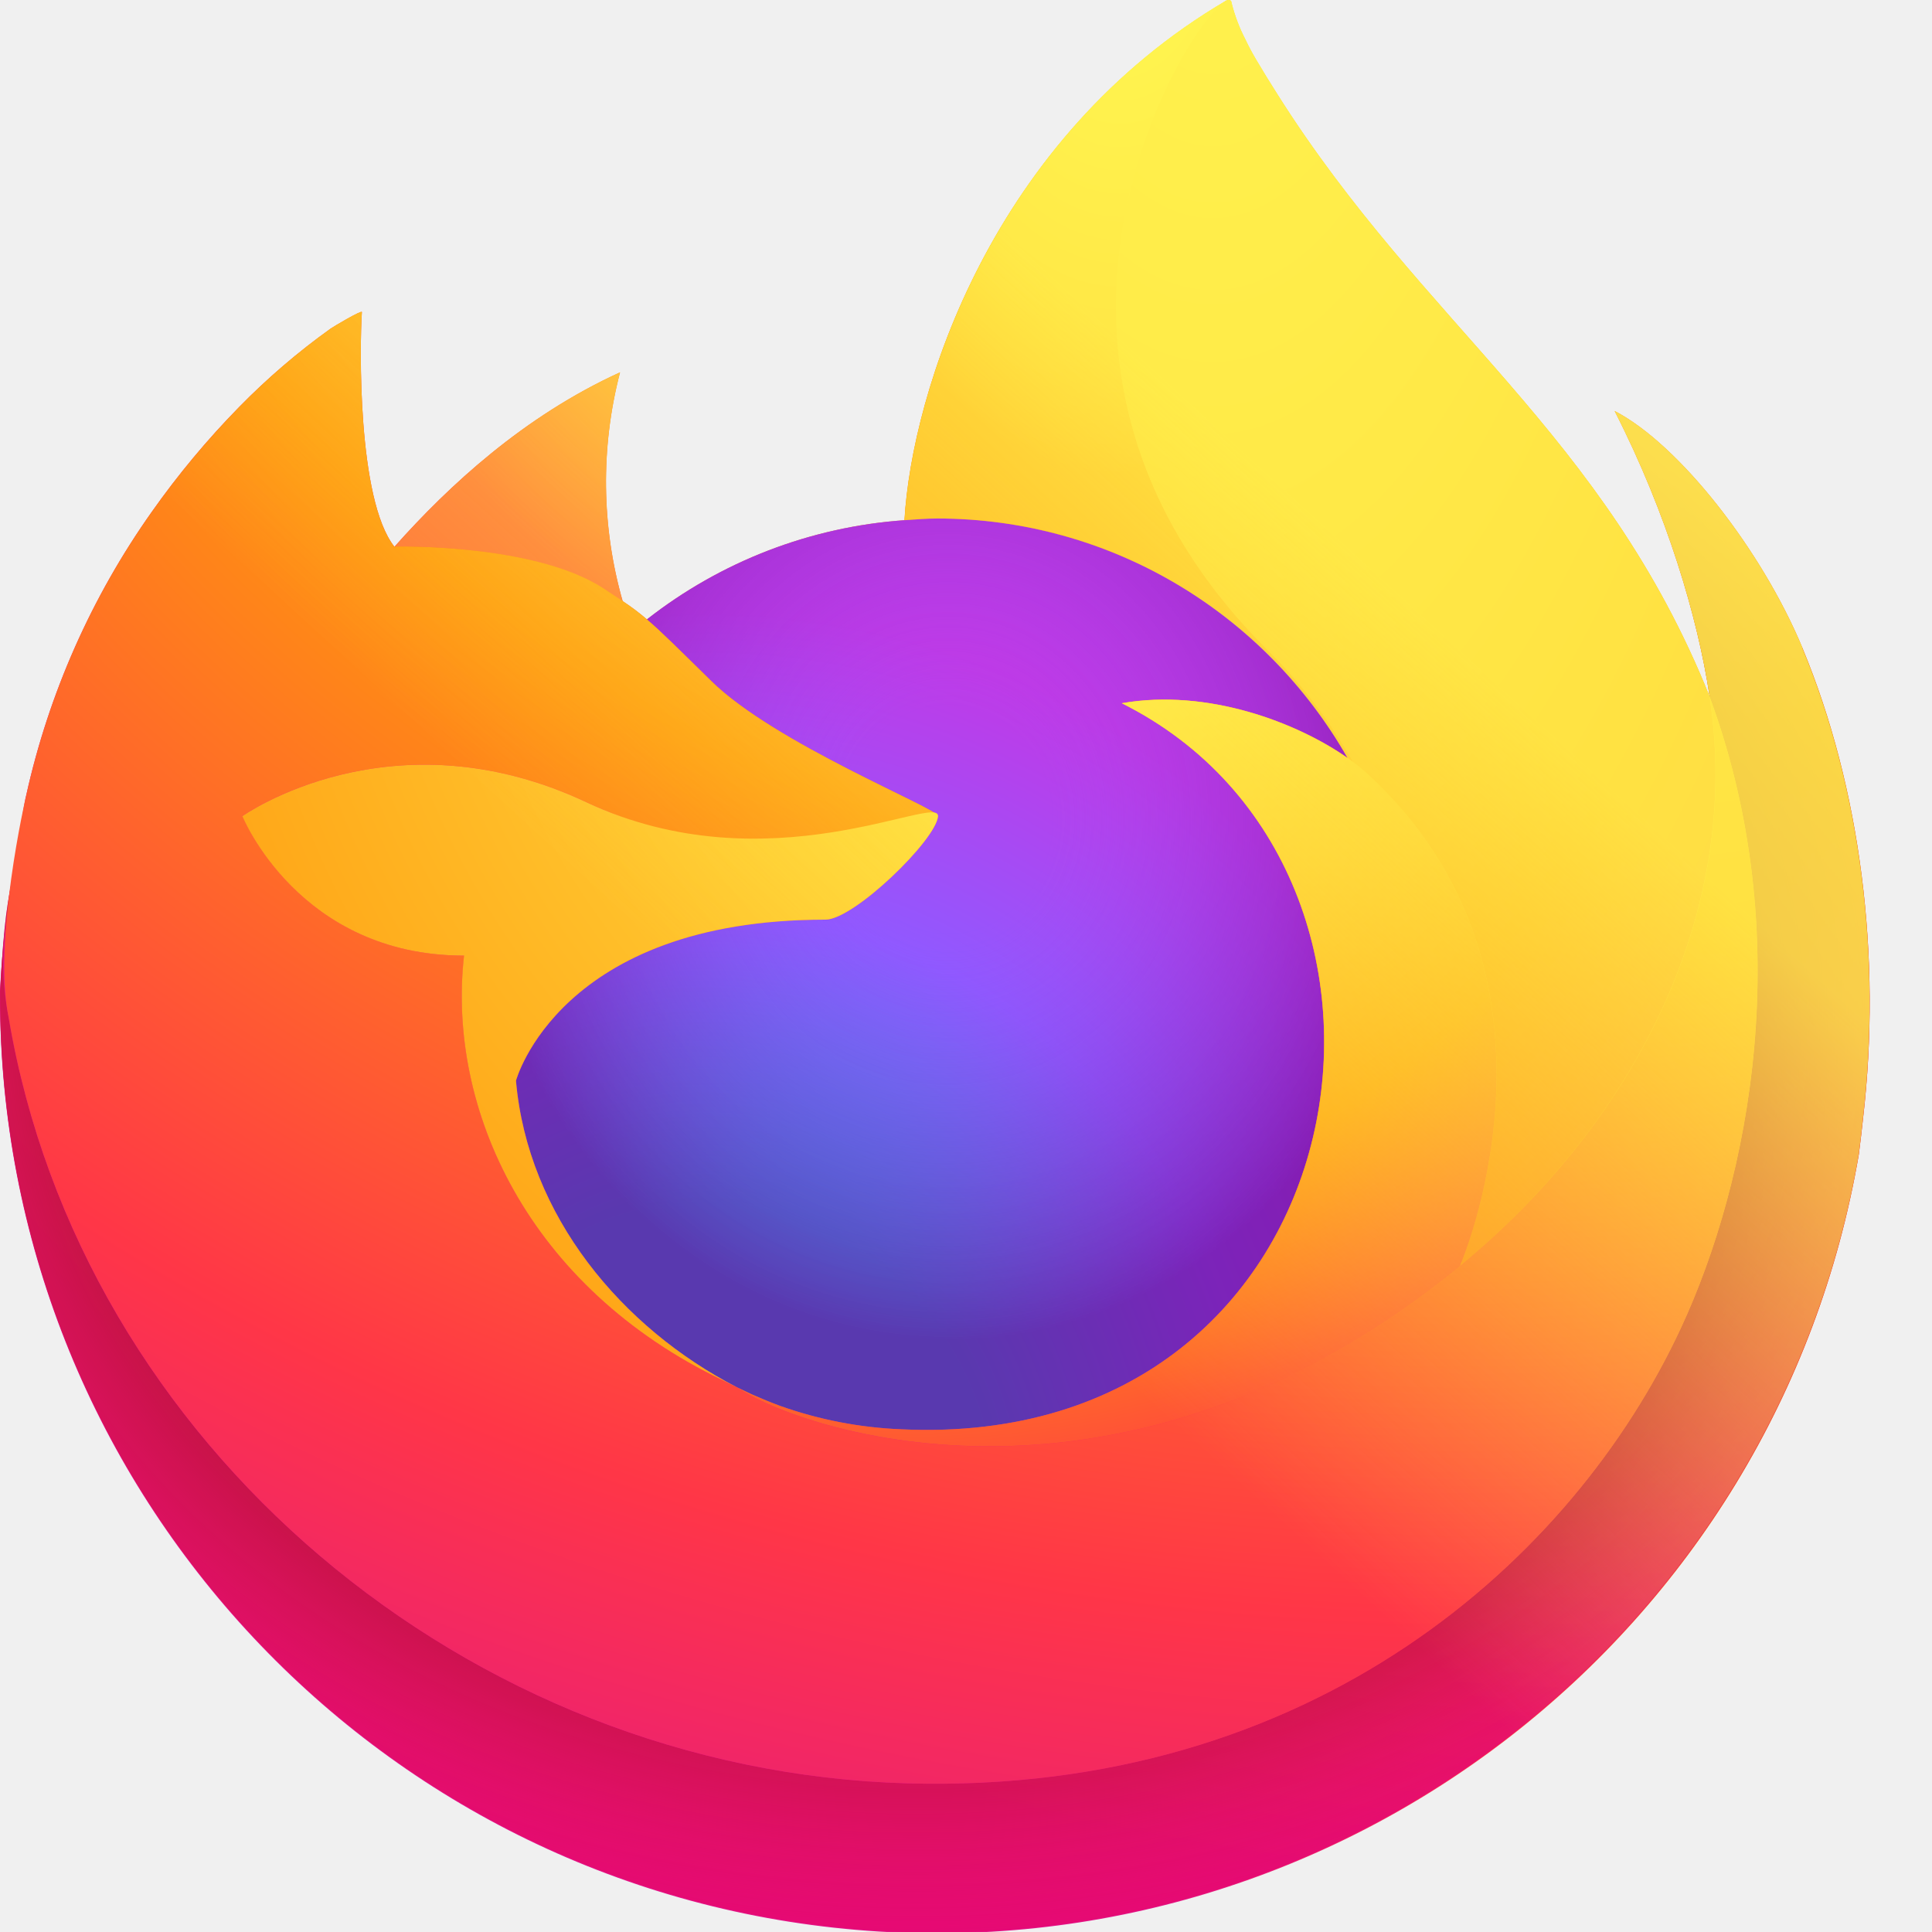
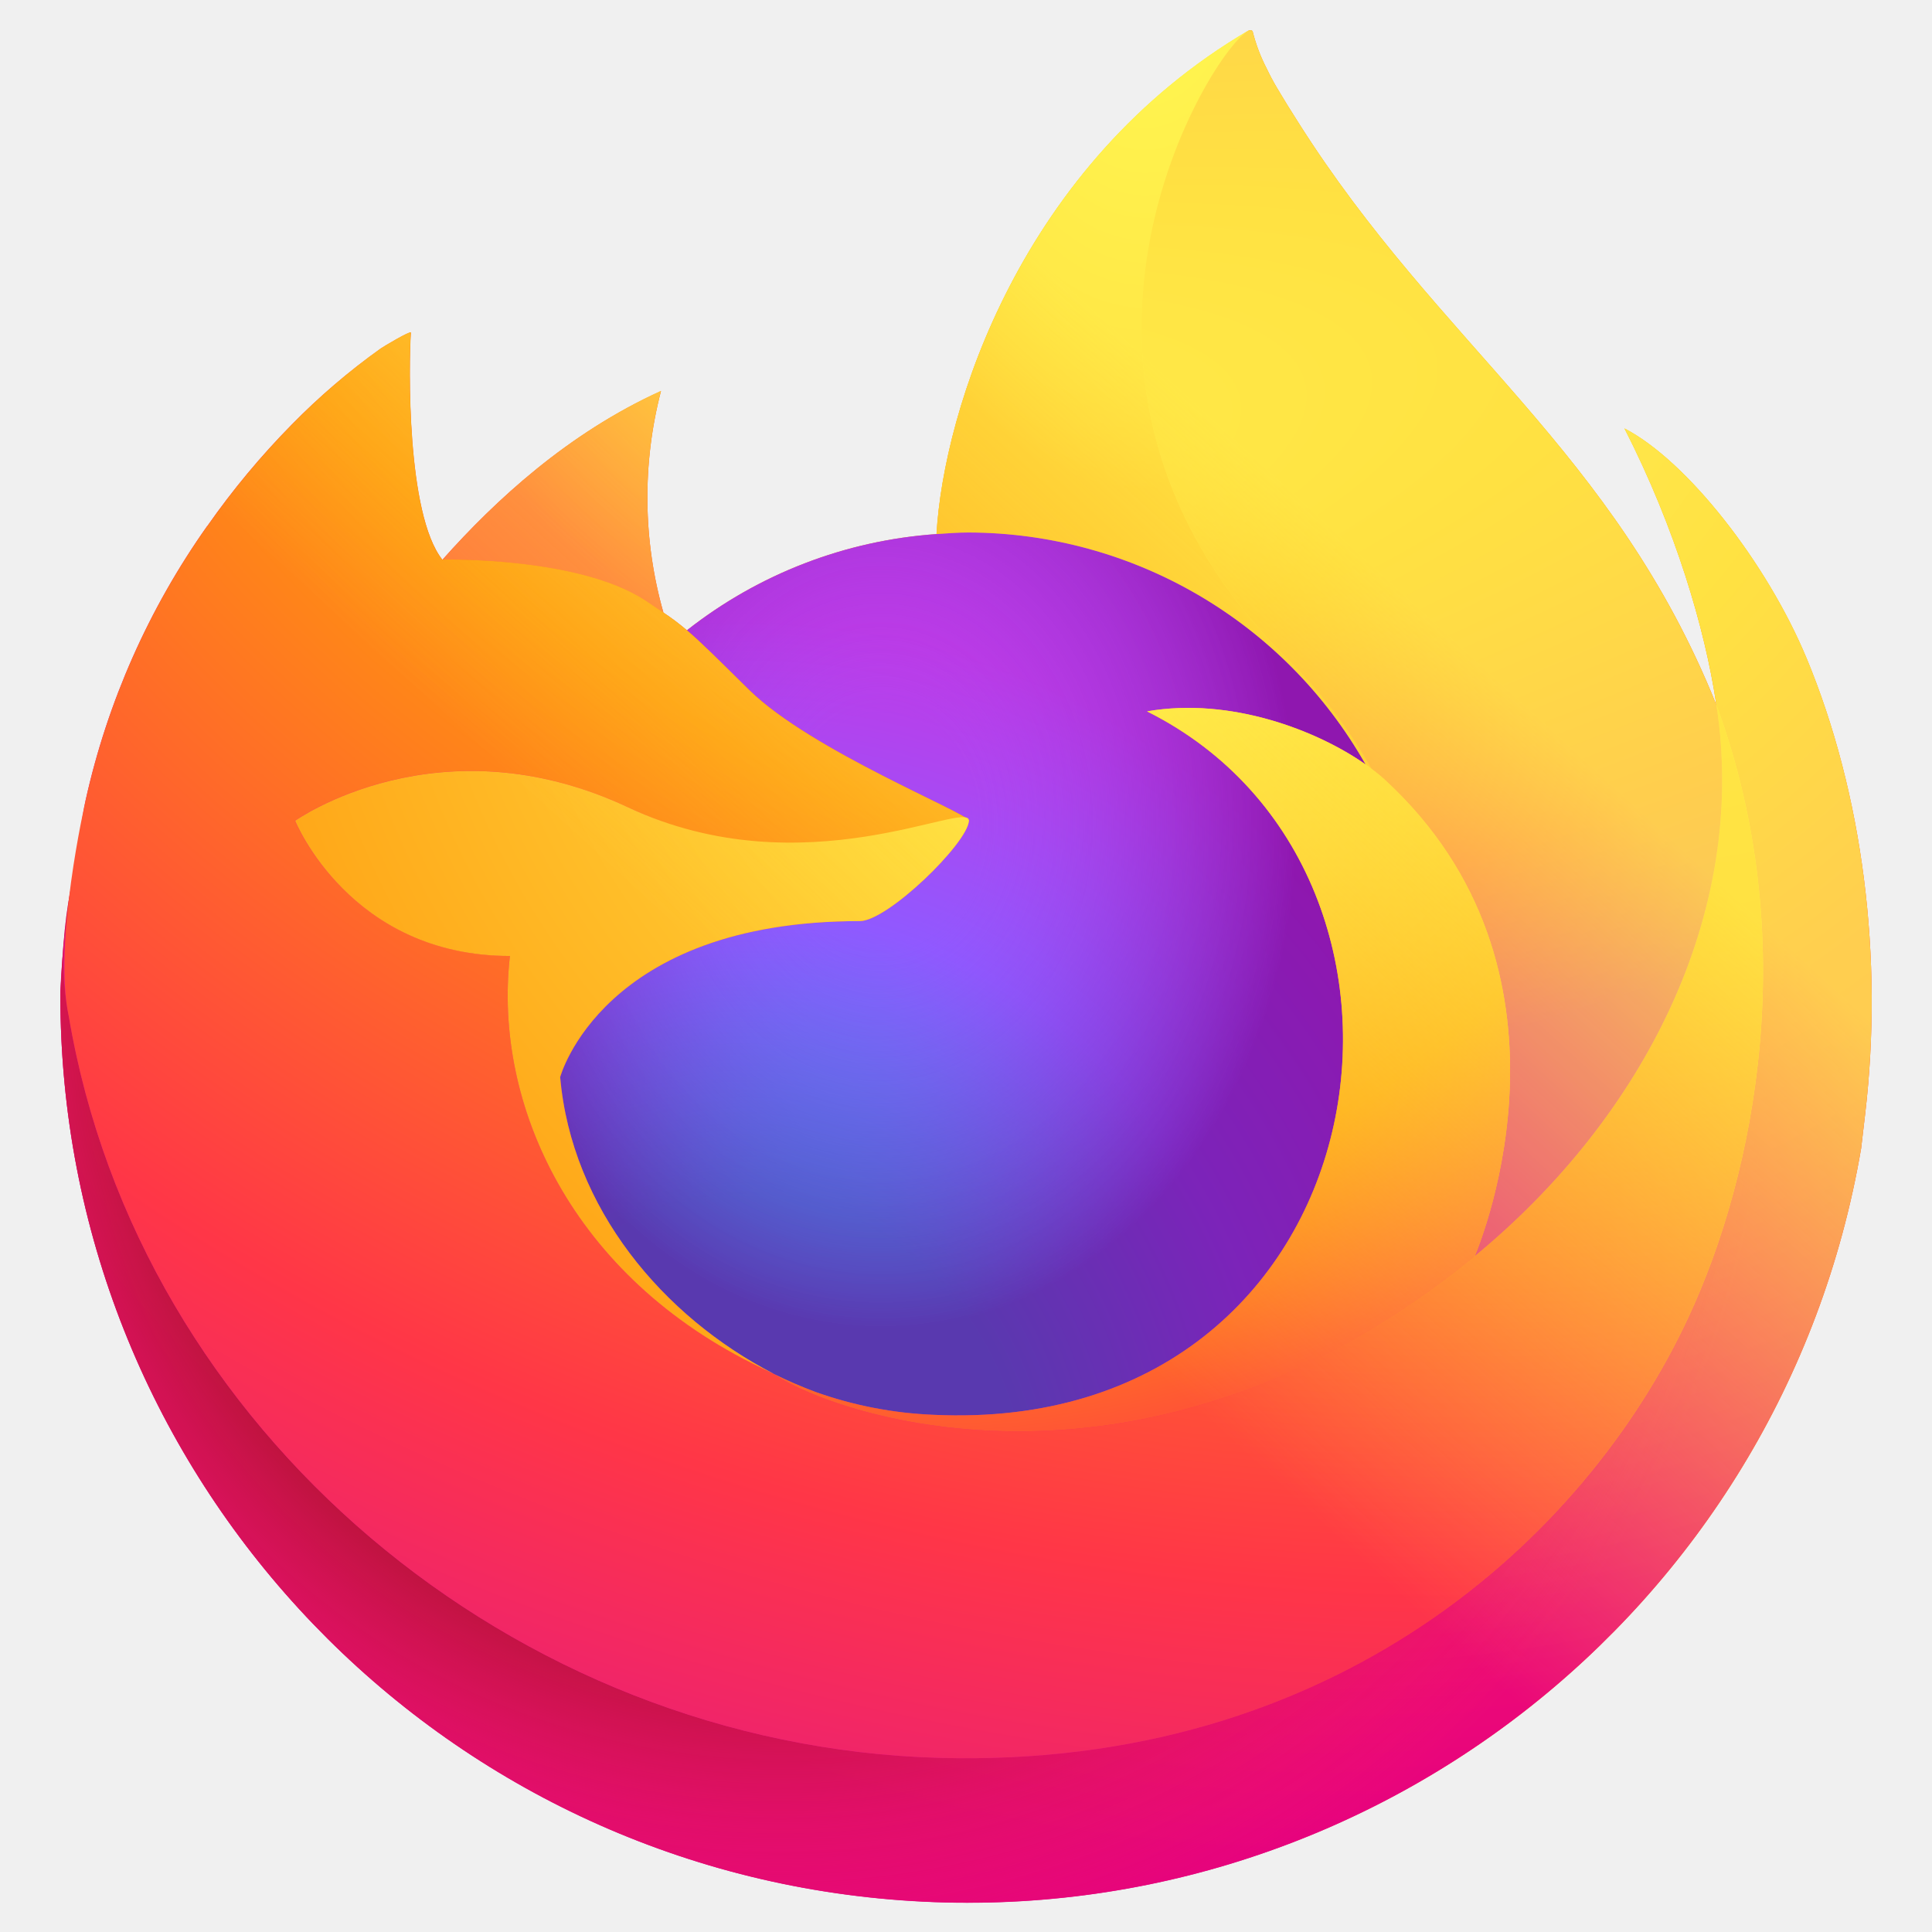
- <svg xmlns="http://www.w3.org/2000/svg" width="16" height="16">
+ <svg xmlns="http://www.w3.org/2000/svg" width="16" height="16" fill="none">
+   <g clip-path="url(#a)">
+     <path fill="url(#b)" d="M14.96 5.448c-.327-.785-.988-1.632-1.507-1.9.423.828.667 1.659.76 2.28l.002.012c-.85-2.117-2.289-2.97-3.465-4.829a10 10 0 0 1-.177-.287 2 2 0 0 1-.082-.156 1.4 1.4 0 0 1-.117-.31.02.02 0 0 0-.013-.007h-.014l-.004.002-.005.003.003-.004C8.454 1.357 7.814 3.4 7.756 4.423a3.76 3.76 0 0 0-2.067.797 2 2 0 0 0-.195-.147 3.5 3.5 0 0 1-.02-1.835c-.772.35-1.373.906-1.809 1.396h-.003c-.298-.377-.277-1.62-.26-1.88-.004-.016-.222.113-.25.133a5.5 5.5 0 0 0-.735.628q-.385.391-.7.841l-.001.002v-.002A6.3 6.3 0 0 0 .708 6.632l-.01.05c-.014.065-.065.396-.074.468l-.001.016A7 7 0 0 0 .5 8.202L.5 8.241a7.51 7.51 0 0 0 14.913 1.27l.034-.29c.15-1.287-.017-2.64-.487-3.773m-8.656 5.878q.051.027.104.052l.005.003zm7.912-5.485-.001-.007.001.008" />
+     <path fill="url(#c)" d="M14.96 5.449c-.327-.786-.988-1.633-1.507-1.901.423.828.667 1.659.76 2.28l.002.006.001.008c.709 1.921.323 3.875-.234 5.068-.86 1.847-2.944 3.74-6.205 3.648-3.524-.1-6.628-2.715-7.207-6.139-.106-.54 0-.814.053-1.253-.065.338-.09.436-.122 1.037L.5 8.24a7.51 7.51 0 0 0 14.913 1.27l.034-.29c.15-1.287-.017-2.64-.487-3.772" />
+     <path fill="url(#d)" d="M14.96 5.449c-.327-.786-.988-1.633-1.507-1.901.423.828.667 1.659.76 2.28l.002.006.001.008c.709 1.921.323 3.875-.234 5.068-.86 1.847-2.944 3.74-6.205 3.648-3.524-.1-6.628-2.715-7.207-6.139-.106-.54 0-.814.053-1.253-.065.338-.09.436-.122 1.037L.5 8.24a7.51 7.51 0 0 0 14.913 1.27l.034-.29c.15-1.287-.017-2.64-.487-3.772" />
+     <path fill="url(#e)" d="m11.31 6.331.047.035a4 4 0 0 0-.697-.91c-2.335-2.334-.612-5.061-.322-5.2l.003-.004C8.455 1.357 7.815 3.4 7.756 4.423q.13-.011.264-.013a3.79 3.79 0 0 1 3.29 1.921" />
+     <path fill="url(#f)" d="M8.024 6.797c-.012.187-.672.831-.903.831-2.136 0-2.482 1.292-2.482 1.292.094 1.088.852 1.984 1.769 2.458a3 3 0 0 0 .347.15c.314.112.644.175.977.189 3.743.175 4.469-4.475 1.767-5.825.692-.12 1.41.157 1.811.44A3.79 3.79 0 0 0 8.02 4.41c-.09 0-.177.007-.264.013a3.76 3.76 0 0 0-2.067.797c.114.097.243.226.516.494.51.502 1.816 1.022 1.82 1.083" />
+     <path fill="url(#g)" d="M8.024 6.797c-.012.187-.672.831-.903.831-2.136 0-2.482 1.292-2.482 1.292.094 1.088.852 1.984 1.769 2.458a3 3 0 0 0 .347.15c.314.112.644.175.977.189 3.743.175 4.469-4.475 1.767-5.825.692-.12 1.41.157 1.811.44A3.79 3.79 0 0 0 8.02 4.41c-.09 0-.177.007-.264.013a3.76 3.76 0 0 0-2.067.797c.114.097.243.226.516.494.51.502 1.816 1.022 1.82 1.083" />
+     <path fill="url(#h)" d="m5.339 4.97.155.103a3.5 3.5 0 0 1-.02-1.835c-.772.351-1.372.906-1.808 1.397.036-.001 1.125-.021 1.673.335" />
+     <path fill="url(#i)" d="M.57 8.419c.58 3.424 3.683 6.039 7.207 6.139 3.261.092 5.345-1.801 6.205-3.648.557-1.194.943-3.147.234-5.068l-.001-.008-.001-.007.001.013c.267 1.739-.618 3.424-2.001 4.563l-.005.01c-2.695 2.195-5.274 1.324-5.796.968l-.11-.055c-1.57-.75-2.22-2.182-2.08-3.41-1.327 0-1.78-1.119-1.78-1.119s1.191-.85 2.761-.11c1.455.684 2.82.11 2.82.11-.003-.06-1.31-.58-1.82-1.083-.272-.268-.4-.397-.515-.494a2 2 0 0 0-.195-.147L5.34 4.97c-.548-.356-1.638-.337-1.674-.336h-.003c-.298-.377-.277-1.62-.26-1.88-.003-.017-.222.113-.25.132a5.5 5.5 0 0 0-.735.63q-.385.39-.7.84l-.001.002v-.002A6.3 6.3 0 0 0 .708 6.632C.705 6.648.438 7.814.57 8.419" />
+     <path fill="url(#j)" d="M10.66 5.456c.274.269.508.575.697.91q.063.046.112.092c1.703 1.569.81 3.787.744 3.945 1.384-1.139 2.268-2.824 2.002-4.563-.85-2.117-2.29-2.97-3.465-4.829q-.09-.14-.177-.287a2 2 0 0 1-.083-.156 1.4 1.4 0 0 1-.117-.31.02.02 0 0 0-.012-.007h-.014l-.004.002q-.003 0-.005.003c-.29.139-2.013 2.866.322 5.2" />
+     <path fill="url(#k)" d="M11.47 6.458a2 2 0 0 0-.113-.092l-.047-.035c-.401-.282-1.12-.56-1.81-.44 2.7 1.351 1.975 6.001-1.768 5.826a3.3 3.3 0 0 1-.977-.189 4 4 0 0 1-.347-.15l.005.003c.522.356 3.101 1.227 5.796-.968l.004-.01c.067-.158.959-2.376-.744-3.945" />
+     <path fill="url(#l)" d="M4.639 8.92s.347-1.292 2.482-1.292c.231 0 .891-.644.903-.83.013-.188-1.365.573-2.82-.111-1.57-.739-2.76.11-2.76.11s.452 1.12 1.779 1.12c-.14 1.227.51 2.659 2.08 3.41q.052.026.105.05c-.917-.473-1.674-1.37-1.769-2.457" />
+     <path fill="url(#m)" d="M14.96 5.448c-.327-.785-.988-1.632-1.507-1.9.423.828.667 1.659.76 2.28l.002.012c-.85-2.117-2.29-2.97-3.465-4.829a10 10 0 0 1-.177-.287 2 2 0 0 1-.083-.156 1.4 1.4 0 0 1-.117-.31.02.02 0 0 0-.012-.007h-.014l-.004.002-.005.003.003-.004C8.454 1.357 7.814 3.4 7.755 4.423c.088-.006.175-.013.264-.013a3.79 3.79 0 0 1 3.29 1.921c-.4-.281-1.118-.56-1.81-.44 2.701 1.351 1.976 6.002-1.767 5.826a3.3 3.3 0 0 1-.977-.189 4 4 0 0 1-.347-.15l.005.003-.11-.055q.052.027.105.052c-.918-.474-1.675-1.37-1.77-2.458 0 0 .347-1.292 2.483-1.292.23 0 .89-.644.903-.83-.003-.062-1.31-.582-1.82-1.084-.272-.268-.401-.397-.516-.494a2 2 0 0 0-.194-.147 3.5 3.5 0 0 1-.021-1.836C4.7 3.59 4.1 4.144 3.665 4.634H3.66c-.297-.377-.276-1.62-.26-1.88-.003-.017-.221.113-.25.133a5.5 5.5 0 0 0-.734.628q-.386.391-.701.841v.002-.002A6.3 6.3 0 0 0 .708 6.632l-.01.05a12 12 0 0 0-.086.473c-.001.005 0-.006 0 0A9 9 0 0 0 .5 8.203L.5 8.24a7.51 7.51 0 0 0 14.913 1.27l.034-.29c.15-1.287-.017-2.64-.487-3.773m-.745.386v.008z" />
+   </g>
  <defs>
-     <radialGradient id="b" cx="392.807" cy="61.16" r="554.146" fx="392.807" fy="61.16" gradientTransform="matrix(.03577 0 0 .0291 -.515 0)" gradientUnits="userSpaceOnUse">
-       <stop offset=".13" stop-color="#ffbd4f" />
-       <stop offset=".28" stop-color="#ff980e" />
-       <stop offset=".47" stop-color="#ff3750" />
-       <stop offset=".78" stop-color="#eb0878" />
-       <stop offset=".86" stop-color="#e50080" />
+     <radialGradient id="c" cx="0" cy="0" r="1" gradientTransform="matrix(15.3601 0 0 15.6187 10.894 1.978)" gradientUnits="userSpaceOnUse">
+       <stop offset=".13" stop-color="#FFBD4F" />
+       <stop offset=".28" stop-color="#FF980E" />
+       <stop offset=".47" stop-color="#FF3750" />
+       <stop offset=".78" stop-color="#EB0878" />
+       <stop offset=".86" stop-color="#E50080" />
    </radialGradient>
-     <radialGradient id="c" cx="226.563" cy="290.178" r="554.146" fx="226.563" fy="290.178" gradientTransform="matrix(.03577 0 0 .0291 -.515 0)" gradientUnits="userSpaceOnUse">
-       <stop offset=".3" stop-color="#960e18" />
-       <stop offset=".35" stop-color="#b11927" stop-opacity=".74" />
-       <stop offset=".43" stop-color="#db293d" stop-opacity=".34" />
-       <stop offset=".5" stop-color="#f5334b" stop-opacity=".09" />
-       <stop offset=".53" stop-color="#ff3750" stop-opacity="0" />
+     <radialGradient id="d" cx="0" cy="0" r="1" gradientTransform="matrix(15.7441 0 0 15.6187 6.44 8.429)" gradientUnits="userSpaceOnUse">
+       <stop offset=".3" stop-color="#960E18" />
+       <stop offset=".35" stop-color="#B11927" stop-opacity=".74" />
+       <stop offset=".43" stop-color="#DB293D" stop-opacity=".34" />
+       <stop offset=".5" stop-color="#F5334B" stop-opacity=".09" />
+       <stop offset=".53" stop-color="#FF3750" stop-opacity="0" />
    </radialGradient>
-     <radialGradient id="d" cx="395.444" cy="-17.973" r="210.21" fx="395.444" fy="-17.973" gradientTransform="matrix(.02476 0 0 .04203 -.515 0)" gradientUnits="userSpaceOnUse">
-       <stop offset=".13" stop-color="#fff44f" />
-       <stop offset=".53" stop-color="#ff980e" />
+     <radialGradient id="e" cx="0" cy="0" r="1" gradientTransform="matrix(5.04158 0 0 8.55934 9.484 -.482)" gradientUnits="userSpaceOnUse">
+       <stop offset=".13" stop-color="#FFF44F" />
+       <stop offset=".53" stop-color="#FF980E" />
    </radialGradient>
-     <radialGradient id="e" cx="206.271" cy="373.24" r="223.497" fx="206.271" fy="373.24" gradientTransform="matrix(.03081 0 0 .03377 -.515 0)" gradientUnits="userSpaceOnUse">
-       <stop offset=".35" stop-color="#3a8ee6" />
-       <stop offset=".67" stop-color="#9059ff" />
-       <stop offset="1" stop-color="#c139e6" />
+     <radialGradient id="f" cx="0" cy="0" r="1" gradientTransform="matrix(6.67134 0 0 7.31186 6.157 12.46)" gradientUnits="userSpaceOnUse">
+       <stop offset=".35" stop-color="#3A8EE6" />
+       <stop offset=".67" stop-color="#9059FF" />
+       <stop offset="1" stop-color="#C139E6" />
    </radialGradient>
-     <radialGradient id="f" cx="271.621" cy="200.902" r="131.863" fx="271.621" fy="200.902" gradientTransform="matrix(.03081 0 0 .03377 -.515 0)" gradientUnits="userSpaceOnUse">
-       <stop offset=".21" stop-color="#9059ff" stop-opacity="0" />
-       <stop offset=".97" stop-color="#6e008b" stop-opacity=".6" />
+     <radialGradient id="g" cx="0" cy="0" r="1" gradientTransform="matrix(3.54248 0 0 4.314 7.297 6.823)" gradientUnits="userSpaceOnUse">
+       <stop offset=".21" stop-color="#9059FF" stop-opacity="0" />
+       <stop offset=".97" stop-color="#6E008B" stop-opacity=".6" />
    </radialGradient>
-     <radialGradient id="g" cx="240.613" cy="36.807" r="170.021" fx="240.613" fy="36.807" gradientTransform="matrix(.0322 0 0 .03232 -.515 0)" gradientUnits="userSpaceOnUse">
-       <stop offset=".1" stop-color="#ffe226" />
-       <stop offset=".79" stop-color="#ff7139" />
+     <radialGradient id="h" cx="0" cy="0" r="1" gradientTransform="matrix(5.30376 0 0 5.32261 7.506 1.402)" gradientUnits="userSpaceOnUse">
+       <stop offset=".1" stop-color="#FFE226" />
+       <stop offset=".79" stop-color="#FF7139" />
    </radialGradient>
-     <radialGradient id="h" cx="362.075" cy="-81.709" r="742.387" fx="362.075" fy="-81.709" gradientTransform="matrix(.0352 0 0 .02956 -.515 0)" gradientUnits="userSpaceOnUse">
-       <stop offset=".11" stop-color="#fff44f" />
-       <stop offset=".46" stop-color="#ff980e" />
-       <stop offset=".72" stop-color="#ff3647" />
-       <stop offset=".9" stop-color="#e31587" />
+     <radialGradient id="i" cx="0" cy="0" r="1" gradientTransform="matrix(25.3212 0 0 21.2557 12.35 -2.09)" gradientUnits="userSpaceOnUse">
+       <stop offset=".11" stop-color="#FFF44F" />
+       <stop offset=".46" stop-color="#FF980E" />
+       <stop offset=".72" stop-color="#FF3647" />
+       <stop offset=".9" stop-color="#E31587" />
    </radialGradient>
-     <radialGradient id="i" cx="475.588" cy="-41.588" r="779.909" fx="475.588" fy="-41.588" gradientTransform="matrix(.0222 0 0 .04687 -.515 0)" gradientUnits="userSpaceOnUse">
-       <stop offset="0" stop-color="#fff44f" />
-       <stop offset=".3" stop-color="#ff980e" />
-       <stop offset=".57" stop-color="#ff3647" />
-       <stop offset=".74" stop-color="#e31587" />
+     <radialGradient id="j" cx="0" cy="0" r="1" gradientTransform="rotate(77.395 -1.604 4.304)scale(8.03354 34.752)" gradientUnits="userSpaceOnUse">
+       <stop stop-color="#FFF44F" />
+       <stop offset=".3" stop-color="#FF980E" />
+       <stop offset=".57" stop-color="#FF3647" />
+       <stop offset=".74" stop-color="#E31587" />
    </radialGradient>
-     <radialGradient id="j" cx="239.797" cy="99.006" r="461.114" fx="239.797" fy="99.006" gradientTransform="matrix(.03255 0 0 .03197 -.515 0)" gradientUnits="userSpaceOnUse">
-       <stop offset=".14" stop-color="#fff44f" />
-       <stop offset=".48" stop-color="#ff980e" />
-       <stop offset=".66" stop-color="#ff3647" />
-       <stop offset=".9" stop-color="#e31587" />
+     <radialGradient id="k" cx="0" cy="0" r="1" gradientTransform="matrix(14.5381 0 0 14.2826 7.56 3.317)" gradientUnits="userSpaceOnUse">
+       <stop offset=".14" stop-color="#FFF44F" />
+       <stop offset=".48" stop-color="#FF980E" />
+       <stop offset=".66" stop-color="#FF3647" />
+       <stop offset=".9" stop-color="#E31587" />
    </radialGradient>
-     <radialGradient id="k" cx="343.038" cy="132.012" r="528.893" fx="343.038" fy="132.012" gradientTransform="matrix(.0341 0 0 .03051 -.515 0)" gradientUnits="userSpaceOnUse">
-       <stop offset=".09" stop-color="#fff44f" />
-       <stop offset=".63" stop-color="#ff980e" />
+     <radialGradient id="l" cx="0" cy="0" r="1" gradientTransform="matrix(17.4743 0 0 15.6328 11.334 4.152)" gradientUnits="userSpaceOnUse">
+       <stop offset=".09" stop-color="#FFF44F" />
+       <stop offset=".63" stop-color="#FF980E" />
    </radialGradient>
-     <linearGradient id="a" x1="441.984" x2="62.126" y1="75.631" y2="454.269" gradientTransform="matrix(.03173 0 0 .0328 -.515 0)" gradientUnits="userSpaceOnUse">
-       <stop offset=".05" stop-color="#fff44f" />
-       <stop offset=".37" stop-color="#ff980e" />
-       <stop offset=".53" stop-color="#ff3647" />
-       <stop offset=".7" stop-color="#e31587" />
+     <linearGradient id="b" x1="13.588" x2="1.529" y1="2.652" y2="14.285" gradientUnits="userSpaceOnUse">
+       <stop offset=".05" stop-color="#FFF44F" />
+       <stop offset=".37" stop-color="#FF980E" />
+       <stop offset=".53" stop-color="#FF3647" />
+       <stop offset=".7" stop-color="#E31587" />
    </linearGradient>
-     <linearGradient id="l" x1="406.611" x2="104.093" y1="68.312" y2="409.866" gradientTransform="matrix(.03173 0 0 .0328 -.515 0)" gradientUnits="userSpaceOnUse">
-       <stop offset=".17" stop-color="#fff44f" stop-opacity=".8" />
-       <stop offset=".6" stop-color="#fff44f" stop-opacity="0" />
+     <linearGradient id="m" x1="12.5" x2="2.857" y1="2.42" y2="12.956" gradientUnits="userSpaceOnUse">
+       <stop offset=".17" stop-color="#FFF44F" stop-opacity=".8" />
+       <stop offset=".6" stop-color="#FFF44F" stop-opacity="0" />
    </linearGradient>
+     <clipPath id="a">
+       <path fill="#fff" d="M0 0h16v16H0z" />
+     </clipPath>
  </defs>
-   <path fill="url(#a)" d="M14.927 5.366c-.337-.81-1.02-1.685-1.555-1.962.436.855.688 1.713.785 2.353l.002.013c-.877-2.185-2.363-3.066-3.577-4.984A10 10 0 0 1 10.4.489a2 2 0 0 1-.085-.16 1.4 1.4 0 0 1-.116-.307.02.02 0 0 0-.017-.021.03.03 0 0 0-.015 0l-.004.002-.006.003.003-.004c-1.947 1.14-2.608 3.25-2.669 4.306a3.9 3.9 0 0 0-2.133.822 2 2 0 0 0-.201-.151 3.6 3.6 0 0 1-.022-1.895c-.796.363-1.416.936-1.866 1.442h-.004c-.307-.39-.286-1.673-.268-1.942-.004-.016-.23.118-.259.138a5.7 5.7 0 0 0-.758.649 7 7 0 0 0-.723.868 6.5 6.5 0 0 0-1.04 2.348q-.007.026-.011.052c-.015.068-.067.41-.076.484l-.002.016A7.4 7.4 0 0 0 0 8.21L0 8.249A7.752 7.752 0 0 0 15.394 9.56q.019-.149.035-.299c.154-1.329-.017-2.726-.503-3.895zm-8.935 6.068q.053.026.107.053l.005.003zm8.167-5.662-.001-.008z" style="fill:url(#a);stroke-width:.032" />
-   <path fill="url(#b)" d="M14.927 5.366c-.337-.81-1.02-1.685-1.555-1.962.436.855.688 1.713.785 2.353v.007l.002.008c.731 1.983.333 4-.241 5.231-.889 1.907-3.04 3.86-6.406 3.766C3.875 14.666.67 11.967.072 8.432c-.109-.557 0-.84.055-1.293-.067.349-.092.45-.126 1.07v.04a7.752 7.752 0 0 0 15.393 1.31q.019-.148.035-.298c.154-1.33-.017-2.727-.502-3.895z" style="fill:url(#b);stroke-width:.032" />
-   <path fill="url(#c)" d="M14.927 5.366c-.337-.81-1.02-1.685-1.555-1.962.436.855.688 1.713.785 2.353v.007l.002.008c.731 1.983.333 4-.241 5.231-.889 1.907-3.04 3.86-6.406 3.766C3.875 14.666.67 11.967.072 8.432c-.109-.557 0-.84.055-1.293-.067.349-.092.45-.126 1.07v.04a7.752 7.752 0 0 0 15.393 1.31q.019-.148.035-.298c.154-1.33-.017-2.727-.502-3.895z" style="fill:url(#c);stroke-width:.032" />
-   <path fill="url(#d)" d="m11.16 6.277.048.036a4.2 4.2 0 0 0-.72-.94C8.078 2.965 9.856.15 10.156.007l.003-.004c-1.947 1.14-2.608 3.25-2.669 4.306.09-.006.18-.014.273-.014 1.453 0 2.719.8 3.397 1.984z" style="fill:url(#d);stroke-width:.032" />
-   <path fill="url(#e)" d="M7.768 6.759c-.013.192-.694.857-.932.857-2.205 0-2.563 1.334-2.563 1.334.098 1.123.88 2.047 1.826 2.537q.065.032.131.062a4 4 0 0 0 .228.093 3.4 3.4 0 0 0 1.008.195c3.864.18 4.613-4.62 1.824-6.014.715-.124 1.456.163 1.87.454a3.91 3.91 0 0 0-3.397-1.983c-.092 0-.182.008-.272.014a3.9 3.9 0 0 0-2.134.822c.118.1.252.234.533.51.526.519 1.875 1.055 1.878 1.118" style="fill:url(#e);stroke-width:.032" />
-   <path fill="url(#f)" d="M7.768 6.759c-.013.192-.694.857-.932.857-2.205 0-2.563 1.334-2.563 1.334.098 1.123.88 2.047 1.826 2.537q.065.032.131.062a4 4 0 0 0 .228.093 3.4 3.4 0 0 0 1.008.195c3.864.18 4.613-4.62 1.824-6.014.715-.124 1.456.163 1.87.454a3.91 3.91 0 0 0-3.397-1.983c-.092 0-.182.008-.272.014a3.9 3.9 0 0 0-2.134.822c.118.1.252.234.533.51.526.519 1.875 1.055 1.878 1.118" style="fill:url(#f);stroke-width:.032" />
-   <path fill="url(#g)" d="m4.995 4.872.161.107a3.6 3.6 0 0 1-.022-1.895c-.796.363-1.415.936-1.866 1.442.038-.001 1.162-.021 1.727.346" style="fill:url(#g);stroke-width:.032" />
-   <path fill="url(#h)" d="M.073 8.433c.598 3.534 3.802 6.233 7.44 6.336 3.366.095 5.517-1.859 6.405-3.765.574-1.232.973-3.248.241-5.231v-.009l-.002-.007.002.013c.275 1.795-.638 3.535-2.066 4.71l-.004.01c-2.782 2.266-5.444 1.368-5.983 1l-.113-.056C4.37 10.659 3.7 9.18 3.844 7.914c-1.37 0-1.836-1.156-1.836-1.156s1.23-.876 2.85-.114c1.5.706 2.91.114 2.91.114-.002-.063-1.351-.6-1.877-1.118-.282-.276-.415-.41-.533-.51a2 2 0 0 0-.201-.152l-.16-.106c-.566-.368-1.69-.347-1.728-.346h-.004c-.307-.39-.286-1.674-.268-1.942-.004-.017-.23.117-.259.137a5.7 5.7 0 0 0-.757.65 7 7 0 0 0-.724.868 6.5 6.5 0 0 0-1.04 2.348c-.005.017-.28 1.221-.144 1.845z" style="fill:url(#h);stroke-width:.032" />
-   <path fill="url(#i)" d="M10.488 5.374a4.2 4.2 0 0 1 .72.939q.065.048.116.095c1.758 1.62.837 3.91.768 4.073 1.428-1.176 2.341-2.916 2.066-4.711-.876-2.185-2.363-3.066-3.576-4.984a10 10 0 0 1-.183-.297 2 2 0 0 1-.085-.16 1.4 1.4 0 0 1-.116-.307A.02.02 0 0 0 10.18 0h-.014l-.004.002-.006.003c-.3.143-2.078 2.958.332 5.367z" style="fill:url(#i);stroke-width:.032" />
-   <path fill="url(#j)" d="M11.324 6.408a2 2 0 0 0-.116-.095l-.048-.036c-.414-.29-1.155-.578-1.87-.453 2.789 1.394 2.04 6.194-1.824 6.013a3.4 3.4 0 0 1-1.008-.195 4 4 0 0 1-.228-.093l-.126-.06c.54.368 3.202 1.267 5.984-.998l.004-.01c.068-.163.99-2.454-.768-4.073z" style="fill:url(#j);stroke-width:.032" />
-   <path fill="url(#k)" d="M4.273 8.95s.358-1.334 2.563-1.334c.238 0 .92-.665.932-.857.012-.193-1.41.592-2.911-.115-1.62-.762-2.85.115-2.85.115s.467 1.155 1.836 1.155c-.143 1.267.527 2.745 2.149 3.52q.053.027.107.053c-.946-.49-1.728-1.414-1.826-2.537" style="fill:url(#k);stroke-width:.032" />
-   <path fill="url(#l)" d="M14.927 5.366c-.337-.81-1.02-1.685-1.555-1.962.436.855.688 1.713.785 2.353l.002.013c-.877-2.185-2.363-3.066-3.577-4.984A10 10 0 0 1 10.4.489a2 2 0 0 1-.085-.16 1.4 1.4 0 0 1-.116-.307.02.02 0 0 0-.017-.021.03.03 0 0 0-.015 0l-.004.002-.006.003.003-.004c-1.947 1.14-2.608 3.25-2.669 4.306.09-.006.18-.014.273-.014 1.453 0 2.719.8 3.396 1.984-.414-.291-1.155-.578-1.869-.454 2.789 1.394 2.04 6.194-1.824 6.013a3.4 3.4 0 0 1-1.009-.195 4 4 0 0 1-.227-.093l-.126-.06-.113-.055q.052.026.108.053c-.947-.49-1.729-1.414-1.827-2.537 0 0 .358-1.334 2.563-1.334.238 0 .92-.665.932-.858-.003-.063-1.352-.6-1.878-1.117-.281-.277-.415-.41-.533-.511a2 2 0 0 0-.2-.152 3.6 3.6 0 0 1-.022-1.894c-.797.362-1.416.936-1.866 1.442h-.004c-.308-.39-.286-1.674-.269-1.942-.004-.016-.229.117-.258.138a5.7 5.7 0 0 0-.758.649 7 7 0 0 0-.724.868 6.5 6.5 0 0 0-1.04 2.348l-.01.052c-.015.068-.08.414-.09.488 0 .006 0-.006 0 0A9 9 0 0 0 .001 8.21v.04A7.752 7.752 0 0 0 15.393 9.56q.019-.149.035-.299c.154-1.33-.017-2.726-.503-3.895zm-.769.398.001.008z" style="fill:url(#l);stroke-width:.032" />
</svg>
